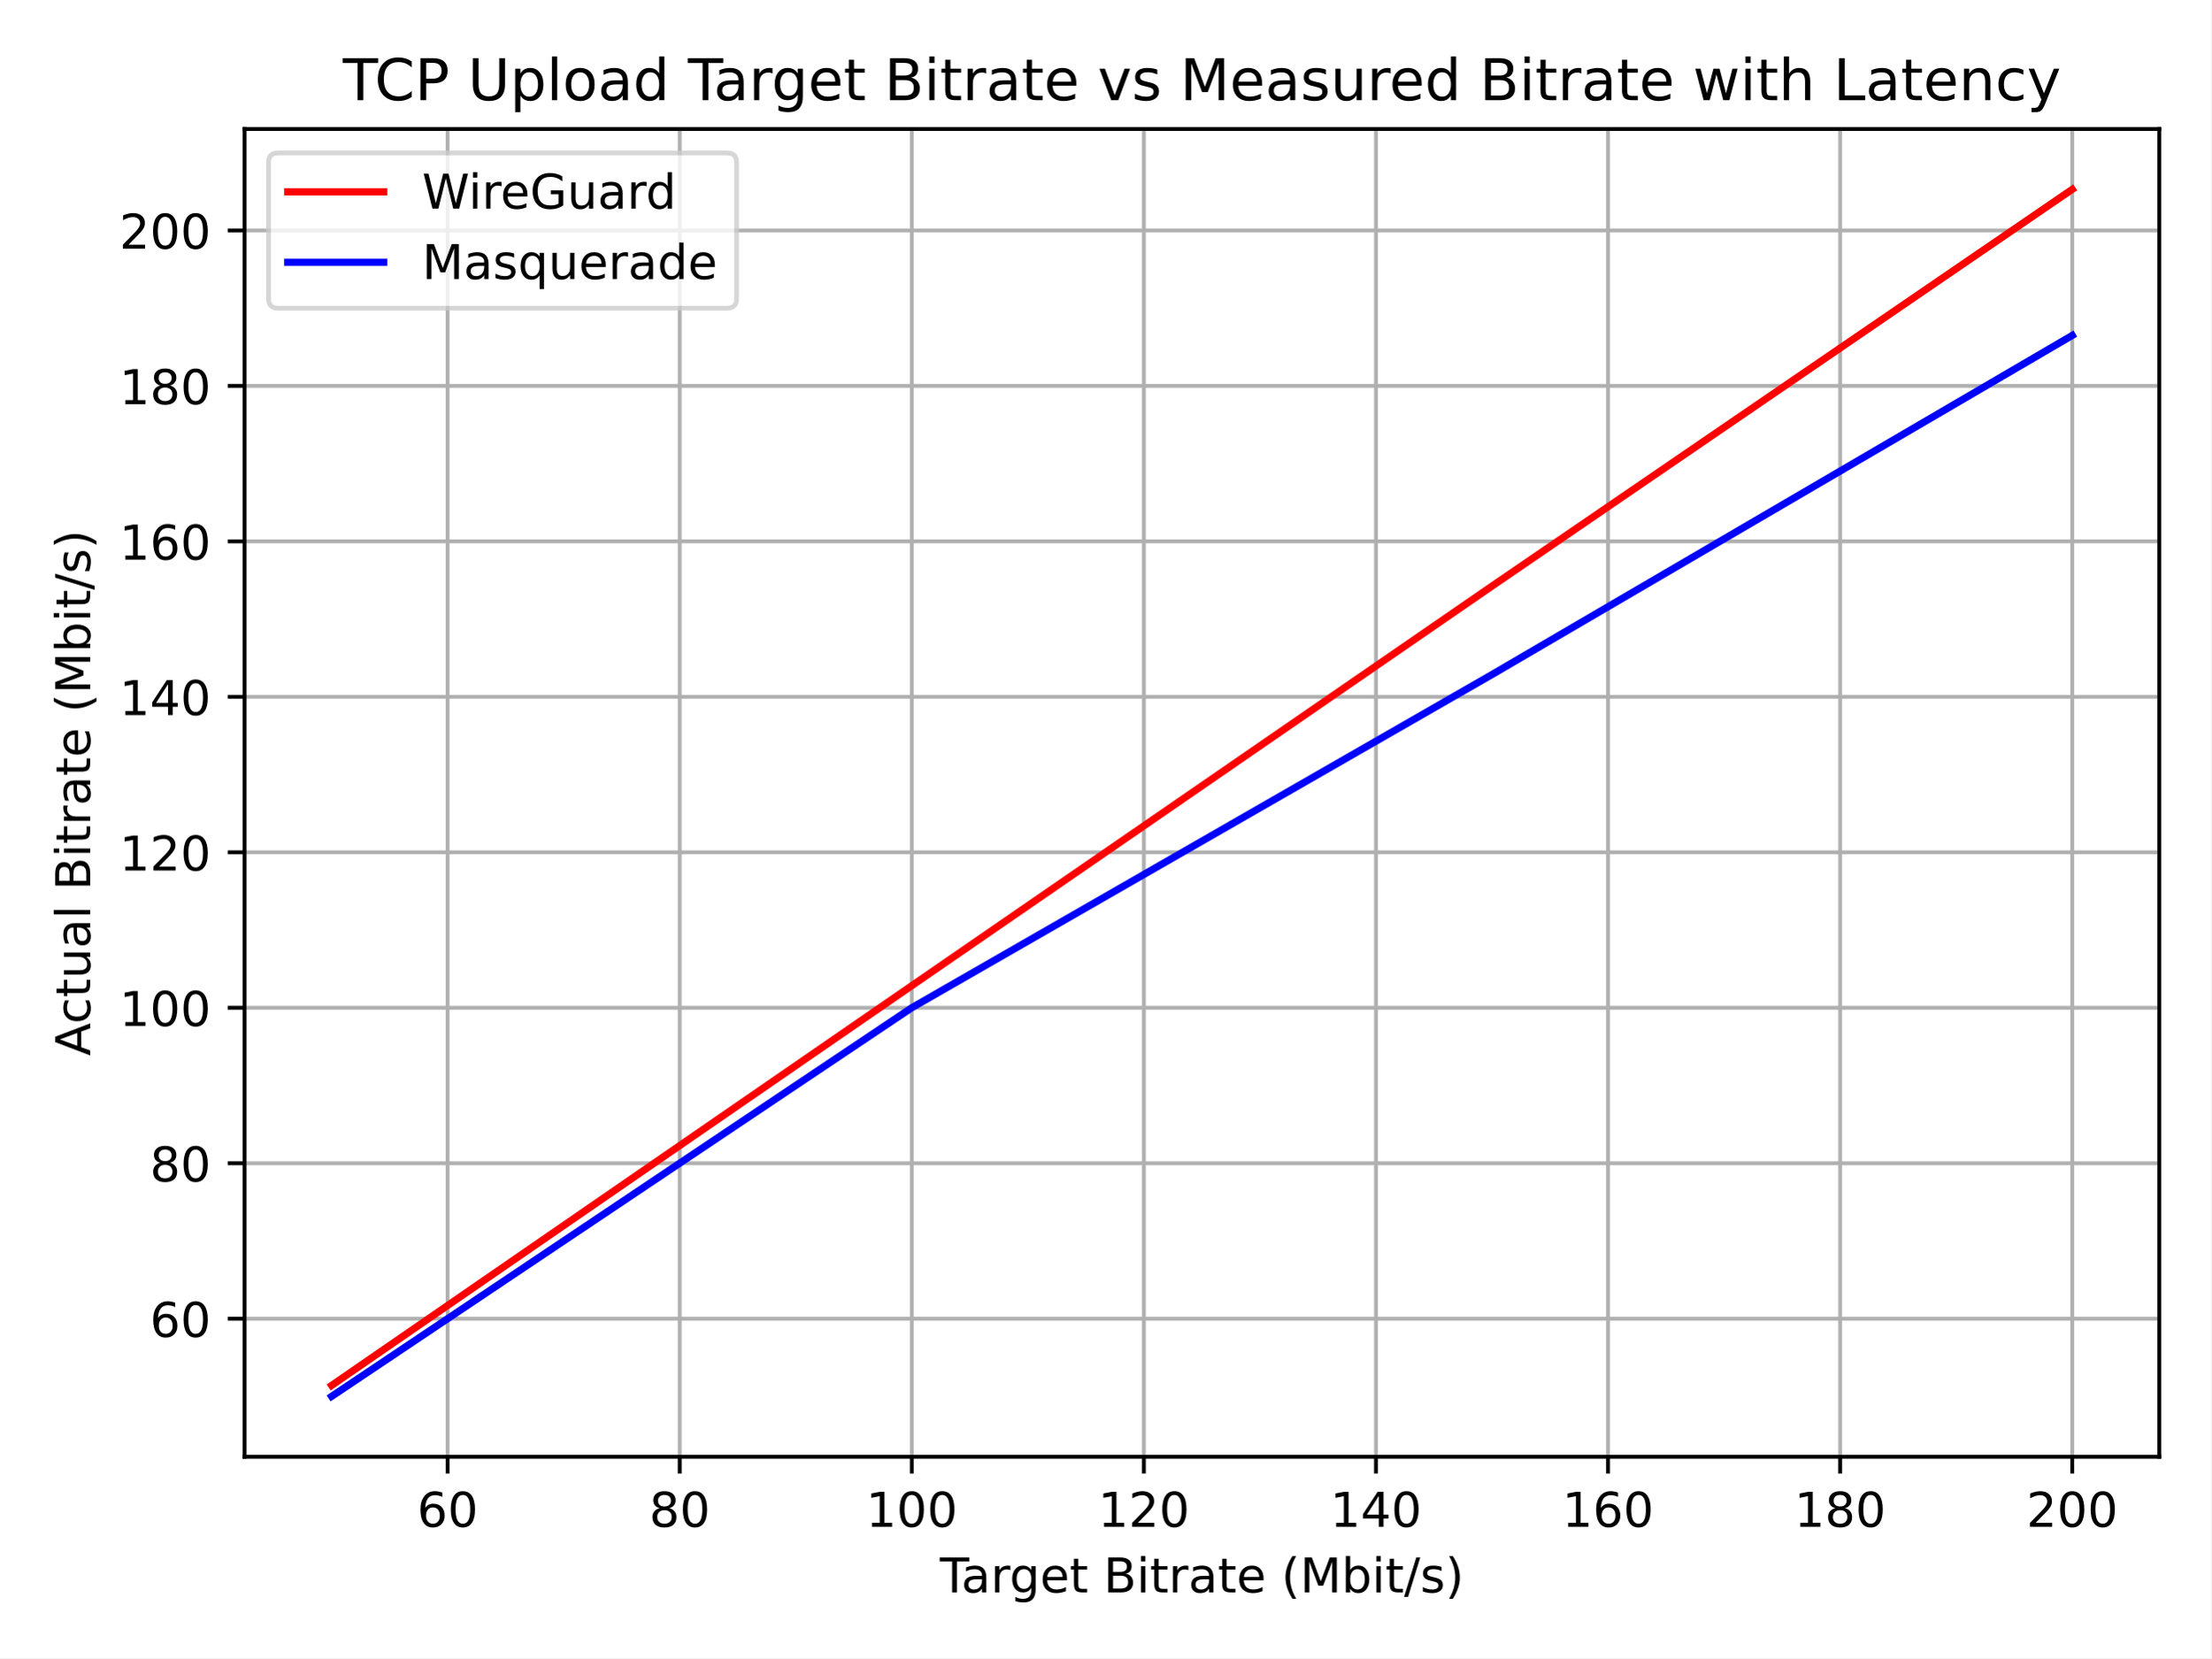
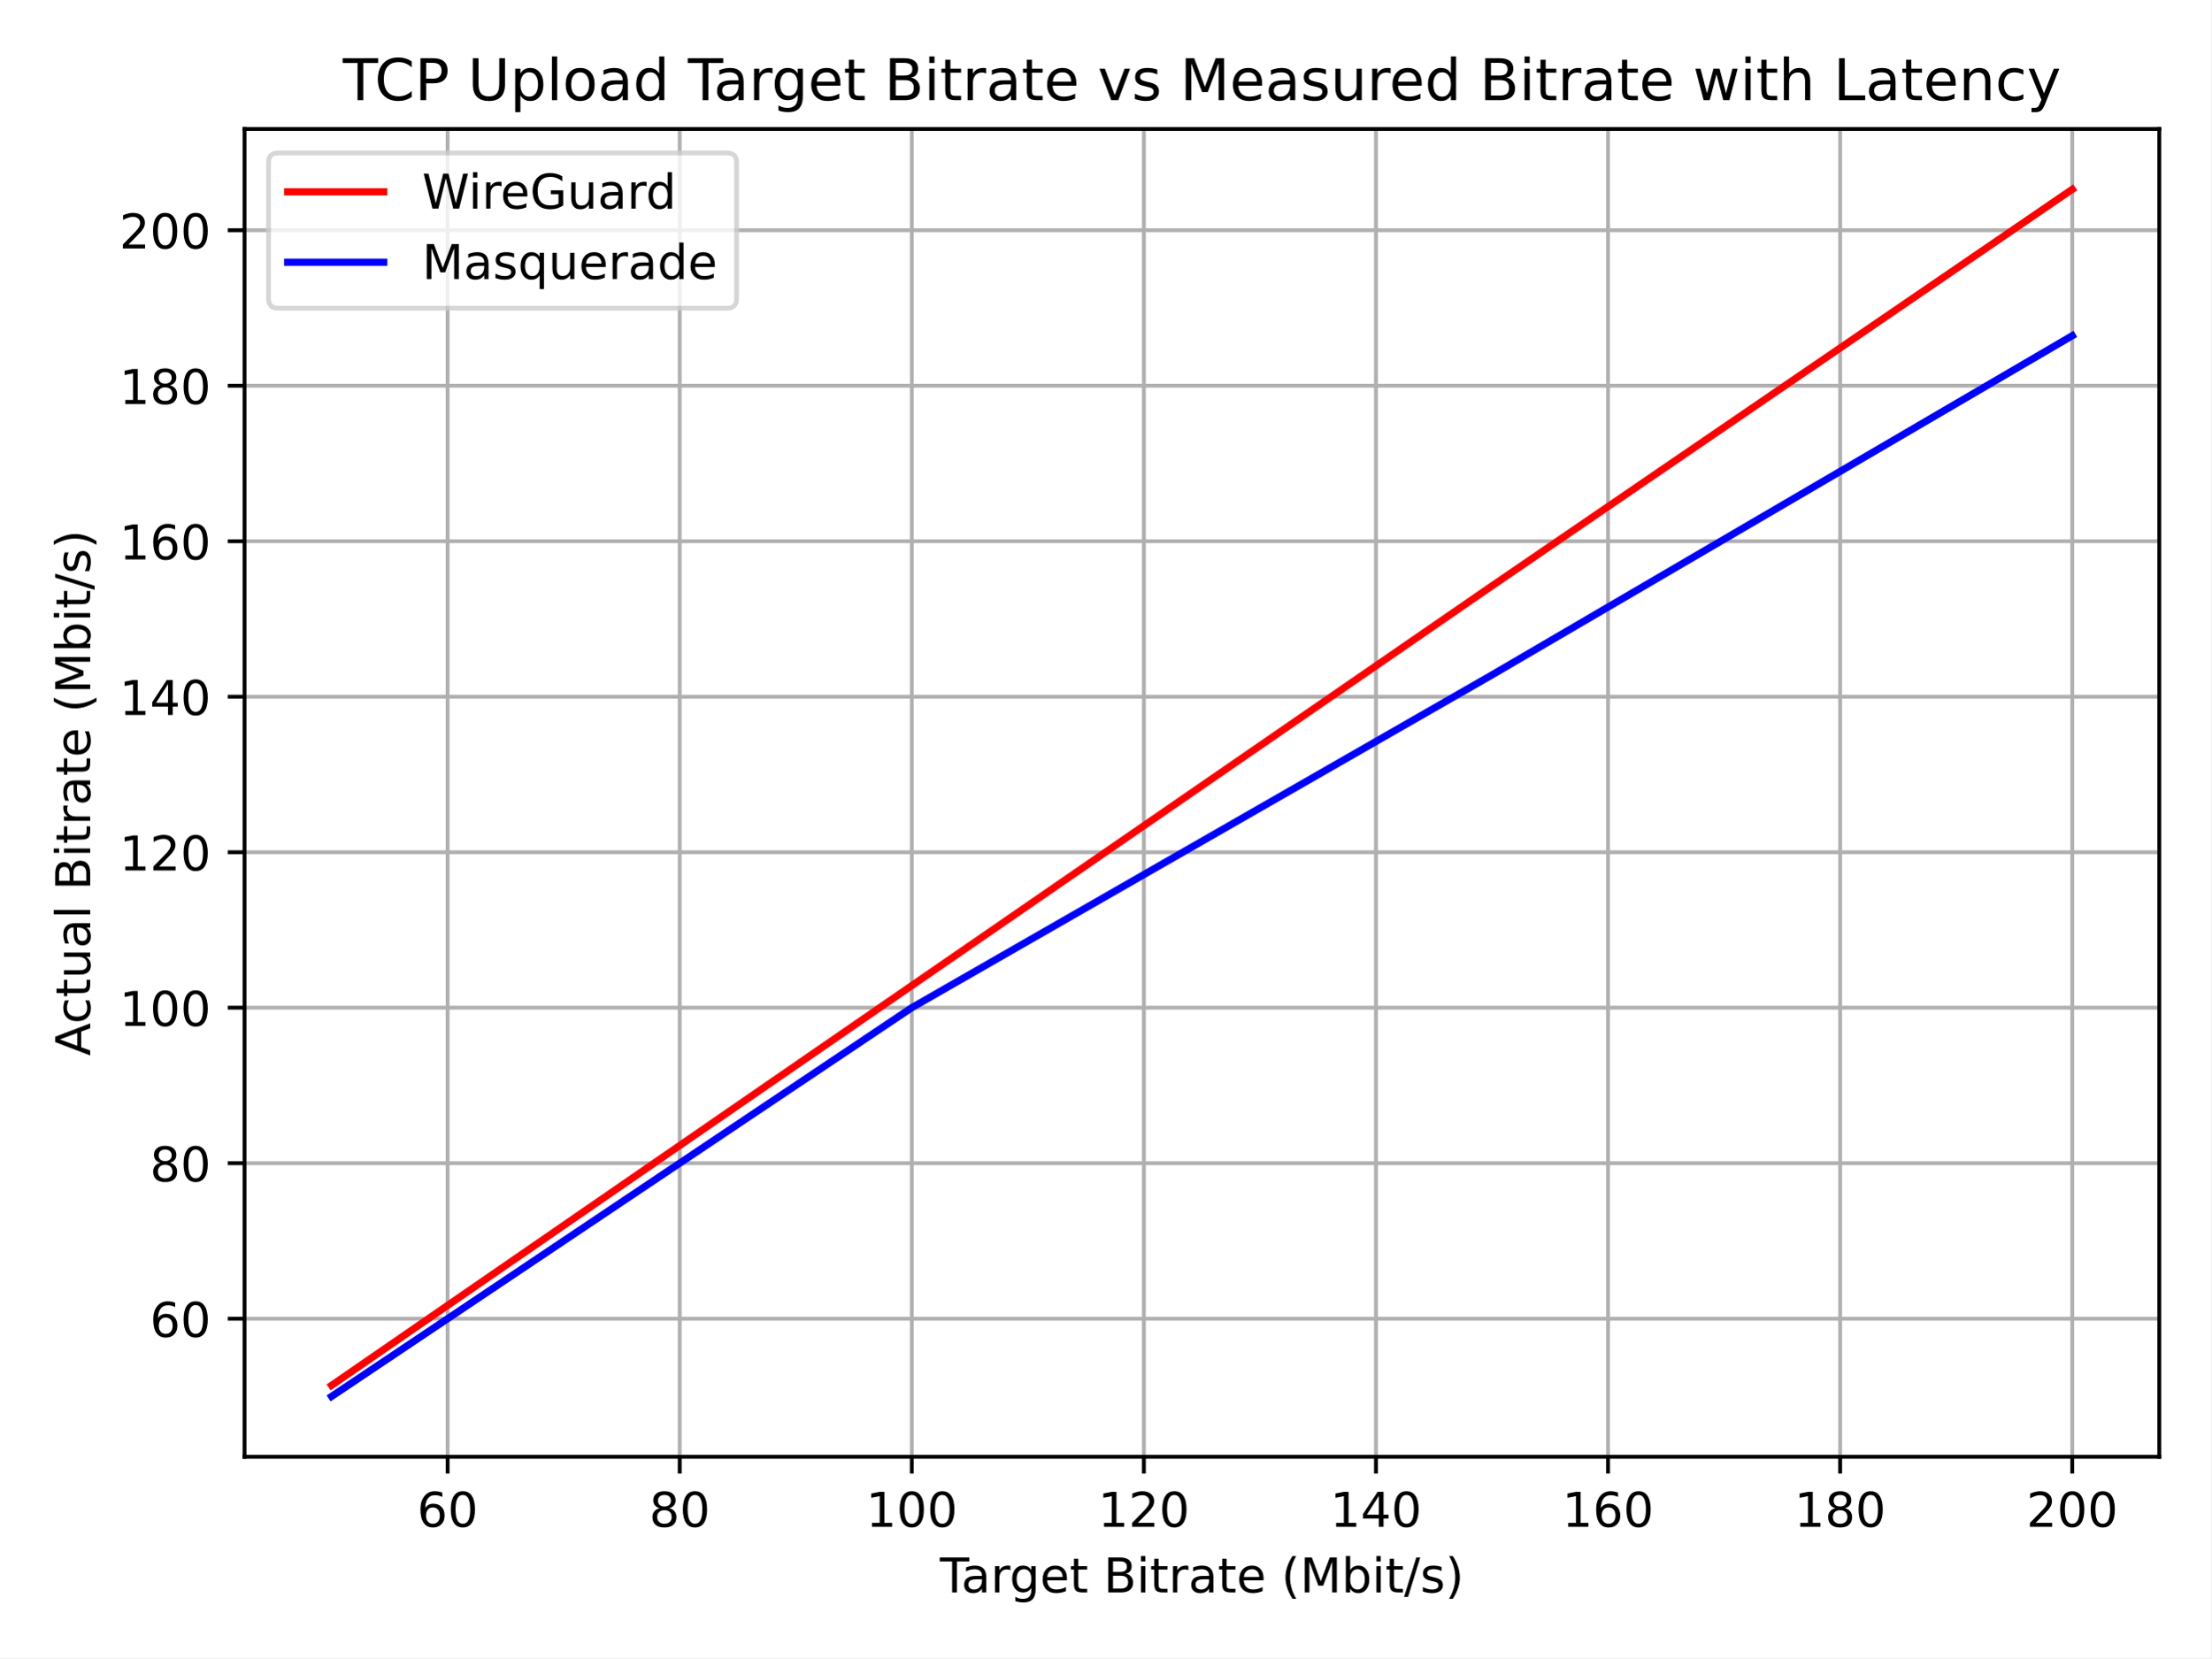
<svg xmlns="http://www.w3.org/2000/svg" xmlns:xlink="http://www.w3.org/1999/xlink" width="460.8pt" height="345.6pt" viewBox="0 0 460.8 345.6" version="1.1">
  <defs>
    <style type="text/css">*{stroke-linejoin: round; stroke-linecap: butt}</style>
  </defs>
  <g id="figure_1">
    <g id="patch_1">
      <path d="M 0 345.6  L 460.8 345.6  L 460.8 0  L 0 0  z " style="fill: #ffffff" />
    </g>
    <g id="axes_1">
      <g id="patch_2">
        <path d="M 50.96 303.64  L 450 303.64  L 450 26.88  L 50.96 26.88  z " style="fill: #ffffff" />
      </g>
      <g id="matplotlib.axis_1">
        <g id="xtick_1">
          <g id="line2d_1">
-             <path d="M 93.282 303.64  L 93.282 26.88  " clip-path="url(#p5c651bfc8c)" style="fill: none; stroke: #b0b0b0; stroke-width: 0.8; stroke-linecap: square" />
+             <path d="M 93.282 303.64  L 93.282 26.88  " clip-path="url(#p65a6a3388d)" style="fill: none; stroke: #b0b0b0; stroke-width: 0.8; stroke-linecap: square" />
          </g>
          <g id="line2d_2">
            <defs>
-               <path id="m4505c777c4" d="M 0 0  L 0 3.5  " style="stroke: #000000; stroke-width: 0.8" />
+               <path id="mf0304c185e" d="M 0 0  L 0 3.5  " style="stroke: #000000; stroke-width: 0.8" />
            </defs>
            <g>
-               <use xlink:href="#m4505c777c4" x="93.282" y="303.64" style="stroke: #000000; stroke-width: 0.8" />
+               <use xlink:href="#mf0304c185e" x="93.282" y="303.64" style="stroke: #000000; stroke-width: 0.8" />
            </g>
          </g>
          <g id="text_1">
            <g transform="translate(86.91992 318.2384) scale(0.1 -0.1)">
              <defs>
                <path id="DejaVuSans-36" d="M 2113 2584  Q 1688 2584 1439 2293  Q 1191 2003 1191 1497  Q 1191 994 1439 701  Q 1688 409 2113 409  Q 2538 409 2786 701  Q 3034 994 3034 1497  Q 3034 2003 2786 2293  Q 2538 2584 2113 2584  z M 3366 4563  L 3366 3988  Q 3128 4100 2886 4159  Q 2644 4219 2406 4219  Q 1781 4219 1451 3797  Q 1122 3375 1075 2522  Q 1259 2794 1537 2939  Q 1816 3084 2150 3084  Q 2853 3084 3261 2657  Q 3669 2231 3669 1497  Q 3669 778 3244 343  Q 2819 -91 2113 -91  Q 1303 -91 875 529  Q 447 1150 447 2328  Q 447 3434 972 4092  Q 1497 4750 2381 4750  Q 2619 4750 2861 4703  Q 3103 4656 3366 4563  z " transform="scale(0.015625)" />
                <path id="DejaVuSans-30" d="M 2034 4250  Q 1547 4250 1301 3770  Q 1056 3291 1056 2328  Q 1056 1369 1301 889  Q 1547 409 2034 409  Q 2525 409 2770 889  Q 3016 1369 3016 2328  Q 3016 3291 2770 3770  Q 2525 4250 2034 4250  z M 2034 4750  Q 2819 4750 3233 4129  Q 3647 3509 3647 2328  Q 3647 1150 3233 529  Q 2819 -91 2034 -91  Q 1250 -91 836 529  Q 422 1150 422 2328  Q 422 3509 836 4129  Q 1250 4750 2034 4750  z " transform="scale(0.015625)" />
              </defs>
              <use xlink:href="#DejaVuSans-36" />
              <use xlink:href="#DejaVuSans-30" x="63.623" />
            </g>
          </g>
        </g>
        <g id="xtick_2">
          <g id="line2d_3">
-             <path d="M 141.651 303.64  L 141.651 26.88  " clip-path="url(#p5c651bfc8c)" style="fill: none; stroke: #b0b0b0; stroke-width: 0.8; stroke-linecap: square" />
+             <path d="M 141.651 303.64  L 141.651 26.88  " clip-path="url(#p65a6a3388d)" style="fill: none; stroke: #b0b0b0; stroke-width: 0.8; stroke-linecap: square" />
          </g>
          <g id="line2d_4">
            <g>
-               <use xlink:href="#m4505c777c4" x="141.651" y="303.64" style="stroke: #000000; stroke-width: 0.8" />
+               <use xlink:href="#mf0304c185e" x="141.651" y="303.64" style="stroke: #000000; stroke-width: 0.8" />
            </g>
          </g>
          <g id="text_2">
            <g transform="translate(135.2884 318.2384) scale(0.1 -0.1)">
              <defs>
                <path id="DejaVuSans-38" d="M 2034 2216  Q 1584 2216 1326 1975  Q 1069 1734 1069 1313  Q 1069 891 1326 650  Q 1584 409 2034 409  Q 2484 409 2743 651  Q 3003 894 3003 1313  Q 3003 1734 2745 1975  Q 2488 2216 2034 2216  z M 1403 2484  Q 997 2584 770 2862  Q 544 3141 544 3541  Q 544 4100 942 4425  Q 1341 4750 2034 4750  Q 2731 4750 3128 4425  Q 3525 4100 3525 3541  Q 3525 3141 3298 2862  Q 3072 2584 2669 2484  Q 3125 2378 3379 2068  Q 3634 1759 3634 1313  Q 3634 634 3220 271  Q 2806 -91 2034 -91  Q 1263 -91 848 271  Q 434 634 434 1313  Q 434 1759 690 2068  Q 947 2378 1403 2484  z M 1172 3481  Q 1172 3119 1398 2916  Q 1625 2713 2034 2713  Q 2441 2713 2670 2916  Q 2900 3119 2900 3481  Q 2900 3844 2670 4047  Q 2441 4250 2034 4250  Q 1625 4250 1398 4047  Q 1172 3844 1172 3481  z " transform="scale(0.015625)" />
              </defs>
              <use xlink:href="#DejaVuSans-38" />
              <use xlink:href="#DejaVuSans-30" x="63.623" />
            </g>
          </g>
        </g>
        <g id="xtick_3">
          <g id="line2d_5">
-             <path d="M 190.019 303.64  L 190.019 26.88  " clip-path="url(#p5c651bfc8c)" style="fill: none; stroke: #b0b0b0; stroke-width: 0.8; stroke-linecap: square" />
+             <path d="M 190.019 303.64  L 190.019 26.88  " clip-path="url(#p65a6a3388d)" style="fill: none; stroke: #b0b0b0; stroke-width: 0.8; stroke-linecap: square" />
          </g>
          <g id="line2d_6">
            <g>
-               <use xlink:href="#m4505c777c4" x="190.019" y="303.64" style="stroke: #000000; stroke-width: 0.8" />
+               <use xlink:href="#mf0304c185e" x="190.019" y="303.64" style="stroke: #000000; stroke-width: 0.8" />
            </g>
          </g>
          <g id="text_3">
            <g transform="translate(180.4756 318.2384) scale(0.1 -0.1)">
              <defs>
                <path id="DejaVuSans-31" d="M 794 531  L 1825 531  L 1825 4091  L 703 3866  L 703 4441  L 1819 4666  L 2450 4666  L 2450 531  L 3481 531  L 3481 0  L 794 0  L 794 531  z " transform="scale(0.015625)" />
              </defs>
              <use xlink:href="#DejaVuSans-31" />
              <use xlink:href="#DejaVuSans-30" x="63.623" />
              <use xlink:href="#DejaVuSans-30" x="127.246" />
            </g>
          </g>
        </g>
        <g id="xtick_4">
          <g id="line2d_7">
-             <path d="M 238.388 303.64  L 238.388 26.88  " clip-path="url(#p5c651bfc8c)" style="fill: none; stroke: #b0b0b0; stroke-width: 0.8; stroke-linecap: square" />
+             <path d="M 238.388 303.64  L 238.388 26.88  " clip-path="url(#p65a6a3388d)" style="fill: none; stroke: #b0b0b0; stroke-width: 0.8; stroke-linecap: square" />
          </g>
          <g id="line2d_8">
            <g>
-               <use xlink:href="#m4505c777c4" x="238.388" y="303.64" style="stroke: #000000; stroke-width: 0.8" />
+               <use xlink:href="#mf0304c185e" x="238.388" y="303.64" style="stroke: #000000; stroke-width: 0.8" />
            </g>
          </g>
          <g id="text_4">
            <g transform="translate(228.8441 318.2384) scale(0.1 -0.1)">
              <defs>
                <path id="DejaVuSans-32" d="M 1228 531  L 3431 531  L 3431 0  L 469 0  L 469 531  Q 828 903 1448 1529  Q 2069 2156 2228 2338  Q 2531 2678 2651 2914  Q 2772 3150 2772 3378  Q 2772 3750 2511 3984  Q 2250 4219 1831 4219  Q 1534 4219 1204 4116  Q 875 4013 500 3803  L 500 4441  Q 881 4594 1212 4672  Q 1544 4750 1819 4750  Q 2544 4750 2975 4387  Q 3406 4025 3406 3419  Q 3406 3131 3298 2873  Q 3191 2616 2906 2266  Q 2828 2175 2409 1742  Q 1991 1309 1228 531  z " transform="scale(0.015625)" />
              </defs>
              <use xlink:href="#DejaVuSans-31" />
              <use xlink:href="#DejaVuSans-32" x="63.623" />
              <use xlink:href="#DejaVuSans-30" x="127.246" />
            </g>
          </g>
        </g>
        <g id="xtick_5">
          <g id="line2d_9">
-             <path d="M 286.756 303.64  L 286.756 26.88  " clip-path="url(#p5c651bfc8c)" style="fill: none; stroke: #b0b0b0; stroke-width: 0.8; stroke-linecap: square" />
+             <path d="M 286.756 303.64  L 286.756 26.88  " clip-path="url(#p65a6a3388d)" style="fill: none; stroke: #b0b0b0; stroke-width: 0.8; stroke-linecap: square" />
          </g>
          <g id="line2d_10">
            <g>
-               <use xlink:href="#m4505c777c4" x="286.756" y="303.64" style="stroke: #000000; stroke-width: 0.8" />
+               <use xlink:href="#mf0304c185e" x="286.756" y="303.64" style="stroke: #000000; stroke-width: 0.8" />
            </g>
          </g>
          <g id="text_5">
            <g transform="translate(277.2126 318.2384) scale(0.1 -0.1)">
              <defs>
                <path id="DejaVuSans-34" d="M 2419 4116  L 825 1625  L 2419 1625  L 2419 4116  z M 2253 4666  L 3047 4666  L 3047 1625  L 3713 1625  L 3713 1100  L 3047 1100  L 3047 0  L 2419 0  L 2419 1100  L 313 1100  L 313 1709  L 2253 4666  z " transform="scale(0.015625)" />
              </defs>
              <use xlink:href="#DejaVuSans-31" />
              <use xlink:href="#DejaVuSans-34" x="63.623" />
              <use xlink:href="#DejaVuSans-30" x="127.246" />
            </g>
          </g>
        </g>
        <g id="xtick_6">
          <g id="line2d_11">
-             <path d="M 335.125 303.64  L 335.125 26.88  " clip-path="url(#p5c651bfc8c)" style="fill: none; stroke: #b0b0b0; stroke-width: 0.8; stroke-linecap: square" />
+             <path d="M 335.125 303.64  L 335.125 26.88  " clip-path="url(#p65a6a3388d)" style="fill: none; stroke: #b0b0b0; stroke-width: 0.8; stroke-linecap: square" />
          </g>
          <g id="line2d_12">
            <g>
-               <use xlink:href="#m4505c777c4" x="335.125" y="303.64" style="stroke: #000000; stroke-width: 0.8" />
+               <use xlink:href="#mf0304c185e" x="335.125" y="303.64" style="stroke: #000000; stroke-width: 0.8" />
            </g>
          </g>
          <g id="text_6">
            <g transform="translate(325.5811 318.2384) scale(0.1 -0.1)">
              <use xlink:href="#DejaVuSans-31" />
              <use xlink:href="#DejaVuSans-36" x="63.623" />
              <use xlink:href="#DejaVuSans-30" x="127.246" />
            </g>
          </g>
        </g>
        <g id="xtick_7">
          <g id="line2d_13">
-             <path d="M 383.493 303.64  L 383.493 26.88  " clip-path="url(#p5c651bfc8c)" style="fill: none; stroke: #b0b0b0; stroke-width: 0.8; stroke-linecap: square" />
+             <path d="M 383.493 303.64  L 383.493 26.88  " clip-path="url(#p65a6a3388d)" style="fill: none; stroke: #b0b0b0; stroke-width: 0.8; stroke-linecap: square" />
          </g>
          <g id="line2d_14">
            <g>
-               <use xlink:href="#m4505c777c4" x="383.493" y="303.64" style="stroke: #000000; stroke-width: 0.8" />
+               <use xlink:href="#mf0304c185e" x="383.493" y="303.64" style="stroke: #000000; stroke-width: 0.8" />
            </g>
          </g>
          <g id="text_7">
            <g transform="translate(373.9496 318.2384) scale(0.1 -0.1)">
              <use xlink:href="#DejaVuSans-31" />
              <use xlink:href="#DejaVuSans-38" x="63.623" />
              <use xlink:href="#DejaVuSans-30" x="127.246" />
            </g>
          </g>
        </g>
        <g id="xtick_8">
          <g id="line2d_15">
-             <path d="M 431.862 303.64  L 431.862 26.88  " clip-path="url(#p5c651bfc8c)" style="fill: none; stroke: #b0b0b0; stroke-width: 0.8; stroke-linecap: square" />
+             <path d="M 431.862 303.64  L 431.862 26.88  " clip-path="url(#p65a6a3388d)" style="fill: none; stroke: #b0b0b0; stroke-width: 0.8; stroke-linecap: square" />
          </g>
          <g id="line2d_16">
            <g>
-               <use xlink:href="#m4505c777c4" x="431.862" y="303.64" style="stroke: #000000; stroke-width: 0.8" />
+               <use xlink:href="#mf0304c185e" x="431.862" y="303.64" style="stroke: #000000; stroke-width: 0.8" />
            </g>
          </g>
          <g id="text_8">
            <g transform="translate(422.3181 318.2384) scale(0.1 -0.1)">
              <use xlink:href="#DejaVuSans-32" />
              <use xlink:href="#DejaVuSans-30" x="63.623" />
              <use xlink:href="#DejaVuSans-30" x="127.246" />
            </g>
          </g>
        </g>
        <g id="text_9">
          <g transform="translate(195.8659 331.9166) scale(0.1 -0.1)">
            <defs>
              <path id="DejaVuSans-54" d="M -19 4666  L 3928 4666  L 3928 4134  L 2272 4134  L 2272 0  L 1638 0  L 1638 4134  L -19 4134  L -19 4666  z " transform="scale(0.015625)" />
              <path id="DejaVuSans-61" d="M 2194 1759  Q 1497 1759 1228 1600  Q 959 1441 959 1056  Q 959 750 1161 570  Q 1363 391 1709 391  Q 2188 391 2477 730  Q 2766 1069 2766 1631  L 2766 1759  L 2194 1759  z M 3341 1997  L 3341 0  L 2766 0  L 2766 531  Q 2569 213 2275 61  Q 1981 -91 1556 -91  Q 1019 -91 701 211  Q 384 513 384 1019  Q 384 1609 779 1909  Q 1175 2209 1959 2209  L 2766 2209  L 2766 2266  Q 2766 2663 2505 2880  Q 2244 3097 1772 3097  Q 1472 3097 1187 3025  Q 903 2953 641 2809  L 641 3341  Q 956 3463 1253 3523  Q 1550 3584 1831 3584  Q 2591 3584 2966 3190  Q 3341 2797 3341 1997  z " transform="scale(0.015625)" />
              <path id="DejaVuSans-72" d="M 2631 2963  Q 2534 3019 2420 3045  Q 2306 3072 2169 3072  Q 1681 3072 1420 2755  Q 1159 2438 1159 1844  L 1159 0  L 581 0  L 581 3500  L 1159 3500  L 1159 2956  Q 1341 3275 1631 3429  Q 1922 3584 2338 3584  Q 2397 3584 2469 3576  Q 2541 3569 2628 3553  L 2631 2963  z " transform="scale(0.015625)" />
              <path id="DejaVuSans-67" d="M 2906 1791  Q 2906 2416 2648 2759  Q 2391 3103 1925 3103  Q 1463 3103 1205 2759  Q 947 2416 947 1791  Q 947 1169 1205 825  Q 1463 481 1925 481  Q 2391 481 2648 825  Q 2906 1169 2906 1791  z M 3481 434  Q 3481 -459 3084 -895  Q 2688 -1331 1869 -1331  Q 1566 -1331 1297 -1286  Q 1028 -1241 775 -1147  L 775 -588  Q 1028 -725 1275 -790  Q 1522 -856 1778 -856  Q 2344 -856 2625 -561  Q 2906 -266 2906 331  L 2906 616  Q 2728 306 2450 153  Q 2172 0 1784 0  Q 1141 0 747 490  Q 353 981 353 1791  Q 353 2603 747 3093  Q 1141 3584 1784 3584  Q 2172 3584 2450 3431  Q 2728 3278 2906 2969  L 2906 3500  L 3481 3500  L 3481 434  z " transform="scale(0.015625)" />
              <path id="DejaVuSans-65" d="M 3597 1894  L 3597 1613  L 953 1613  Q 991 1019 1311 708  Q 1631 397 2203 397  Q 2534 397 2845 478  Q 3156 559 3463 722  L 3463 178  Q 3153 47 2828 -22  Q 2503 -91 2169 -91  Q 1331 -91 842 396  Q 353 884 353 1716  Q 353 2575 817 3079  Q 1281 3584 2069 3584  Q 2775 3584 3186 3129  Q 3597 2675 3597 1894  z M 3022 2063  Q 3016 2534 2758 2815  Q 2500 3097 2075 3097  Q 1594 3097 1305 2825  Q 1016 2553 972 2059  L 3022 2063  z " transform="scale(0.015625)" />
              <path id="DejaVuSans-74" d="M 1172 4494  L 1172 3500  L 2356 3500  L 2356 3053  L 1172 3053  L 1172 1153  Q 1172 725 1289 603  Q 1406 481 1766 481  L 2356 481  L 2356 0  L 1766 0  Q 1100 0 847 248  Q 594 497 594 1153  L 594 3053  L 172 3053  L 172 3500  L 594 3500  L 594 4494  L 1172 4494  z " transform="scale(0.015625)" />
              <path id="DejaVuSans-20" transform="scale(0.015625)" />
              <path id="DejaVuSans-42" d="M 1259 2228  L 1259 519  L 2272 519  Q 2781 519 3026 730  Q 3272 941 3272 1375  Q 3272 1813 3026 2020  Q 2781 2228 2272 2228  L 1259 2228  z M 1259 4147  L 1259 2741  L 2194 2741  Q 2656 2741 2882 2914  Q 3109 3088 3109 3444  Q 3109 3797 2882 3972  Q 2656 4147 2194 4147  L 1259 4147  z M 628 4666  L 2241 4666  Q 2963 4666 3353 4366  Q 3744 4066 3744 3513  Q 3744 3084 3544 2831  Q 3344 2578 2956 2516  Q 3422 2416 3680 2098  Q 3938 1781 3938 1306  Q 3938 681 3513 340  Q 3088 0 2303 0  L 628 0  L 628 4666  z " transform="scale(0.015625)" />
              <path id="DejaVuSans-69" d="M 603 3500  L 1178 3500  L 1178 0  L 603 0  L 603 3500  z M 603 4863  L 1178 4863  L 1178 4134  L 603 4134  L 603 4863  z " transform="scale(0.015625)" />
              <path id="DejaVuSans-28" d="M 1984 4856  Q 1566 4138 1362 3434  Q 1159 2731 1159 2009  Q 1159 1288 1364 580  Q 1569 -128 1984 -844  L 1484 -844  Q 1016 -109 783 600  Q 550 1309 550 2009  Q 550 2706 781 3412  Q 1013 4119 1484 4856  L 1984 4856  z " transform="scale(0.015625)" />
              <path id="DejaVuSans-4d" d="M 628 4666  L 1569 4666  L 2759 1491  L 3956 4666  L 4897 4666  L 4897 0  L 4281 0  L 4281 4097  L 3078 897  L 2444 897  L 1241 4097  L 1241 0  L 628 0  L 628 4666  z " transform="scale(0.015625)" />
              <path id="DejaVuSans-62" d="M 3116 1747  Q 3116 2381 2855 2742  Q 2594 3103 2138 3103  Q 1681 3103 1420 2742  Q 1159 2381 1159 1747  Q 1159 1113 1420 752  Q 1681 391 2138 391  Q 2594 391 2855 752  Q 3116 1113 3116 1747  z M 1159 2969  Q 1341 3281 1617 3432  Q 1894 3584 2278 3584  Q 2916 3584 3314 3078  Q 3713 2572 3713 1747  Q 3713 922 3314 415  Q 2916 -91 2278 -91  Q 1894 -91 1617 61  Q 1341 213 1159 525  L 1159 0  L 581 0  L 581 4863  L 1159 4863  L 1159 2969  z " transform="scale(0.015625)" />
              <path id="DejaVuSans-2f" d="M 1625 4666  L 2156 4666  L 531 -594  L 0 -594  L 1625 4666  z " transform="scale(0.015625)" />
              <path id="DejaVuSans-73" d="M 2834 3397  L 2834 2853  Q 2591 2978 2328 3040  Q 2066 3103 1784 3103  Q 1356 3103 1142 2972  Q 928 2841 928 2578  Q 928 2378 1081 2264  Q 1234 2150 1697 2047  L 1894 2003  Q 2506 1872 2764 1633  Q 3022 1394 3022 966  Q 3022 478 2636 193  Q 2250 -91 1575 -91  Q 1294 -91 989 -36  Q 684 19 347 128  L 347 722  Q 666 556 975 473  Q 1284 391 1588 391  Q 1994 391 2212 530  Q 2431 669 2431 922  Q 2431 1156 2273 1281  Q 2116 1406 1581 1522  L 1381 1569  Q 847 1681 609 1914  Q 372 2147 372 2553  Q 372 3047 722 3315  Q 1072 3584 1716 3584  Q 2034 3584 2315 3537  Q 2597 3491 2834 3397  z " transform="scale(0.015625)" />
              <path id="DejaVuSans-29" d="M 513 4856  L 1013 4856  Q 1481 4119 1714 3412  Q 1947 2706 1947 2009  Q 1947 1309 1714 600  Q 1481 -109 1013 -844  L 513 -844  Q 928 -128 1133 580  Q 1338 1288 1338 2009  Q 1338 2731 1133 3434  Q 928 4138 513 4856  z " transform="scale(0.015625)" />
            </defs>
            <use xlink:href="#DejaVuSans-54" />
            <use xlink:href="#DejaVuSans-61" x="44.584" />
            <use xlink:href="#DejaVuSans-72" x="105.863" />
            <use xlink:href="#DejaVuSans-67" x="145.227" />
            <use xlink:href="#DejaVuSans-65" x="208.703" />
            <use xlink:href="#DejaVuSans-74" x="270.227" />
            <use xlink:href="#DejaVuSans-20" x="309.436" />
            <use xlink:href="#DejaVuSans-42" x="341.223" />
            <use xlink:href="#DejaVuSans-69" x="409.826" />
            <use xlink:href="#DejaVuSans-74" x="437.609" />
            <use xlink:href="#DejaVuSans-72" x="476.818" />
            <use xlink:href="#DejaVuSans-61" x="517.932" />
            <use xlink:href="#DejaVuSans-74" x="579.211" />
            <use xlink:href="#DejaVuSans-65" x="618.42" />
            <use xlink:href="#DejaVuSans-20" x="679.943" />
            <use xlink:href="#DejaVuSans-28" x="711.73" />
            <use xlink:href="#DejaVuSans-4d" x="750.744" />
            <use xlink:href="#DejaVuSans-62" x="837.023" />
            <use xlink:href="#DejaVuSans-69" x="900.5" />
            <use xlink:href="#DejaVuSans-74" x="928.283" />
            <use xlink:href="#DejaVuSans-2f" x="967.492" />
            <use xlink:href="#DejaVuSans-73" x="1001.184" />
            <use xlink:href="#DejaVuSans-29" x="1053.283" />
          </g>
        </g>
      </g>
      <g id="matplotlib.axis_2">
        <g id="ytick_1">
          <g id="line2d_17">
-             <path d="M 50.96 274.861  L 450 274.861  " clip-path="url(#p5c651bfc8c)" style="fill: none; stroke: #b0b0b0; stroke-width: 0.8; stroke-linecap: square" />
+             <path d="M 50.96 274.859  L 450 274.859  " clip-path="url(#p65a6a3388d)" style="fill: none; stroke: #b0b0b0; stroke-width: 0.8; stroke-linecap: square" />
          </g>
          <g id="line2d_18">
            <defs>
-               <path id="m86f10163c8" d="M 0 0  L -3.5 0  " style="stroke: #000000; stroke-width: 0.8" />
+               <path id="m165c2e0608" d="M 0 0  L -3.5 0  " style="stroke: #000000; stroke-width: 0.8" />
            </defs>
            <g>
-               <use xlink:href="#m86f10163c8" x="50.96" y="274.861" style="stroke: #000000; stroke-width: 0.8" />
+               <use xlink:href="#m165c2e0608" x="50.96" y="274.859" style="stroke: #000000; stroke-width: 0.8" />
            </g>
          </g>
          <g id="text_10">
-             <g transform="translate(31.235 278.66) scale(0.1 -0.1)">
+             <g transform="translate(31.235 278.658) scale(0.1 -0.1)">
              <use xlink:href="#DejaVuSans-36" />
              <use xlink:href="#DejaVuSans-30" x="63.623" />
            </g>
          </g>
        </g>
        <g id="ytick_2">
          <g id="line2d_19">
-             <path d="M 50.96 242.456  L 450 242.456  " clip-path="url(#p5c651bfc8c)" style="fill: none; stroke: #b0b0b0; stroke-width: 0.8; stroke-linecap: square" />
+             <path d="M 50.96 242.448  L 450 242.448  " clip-path="url(#p65a6a3388d)" style="fill: none; stroke: #b0b0b0; stroke-width: 0.8; stroke-linecap: square" />
          </g>
          <g id="line2d_20">
            <g>
-               <use xlink:href="#m86f10163c8" x="50.96" y="242.456" style="stroke: #000000; stroke-width: 0.8" />
+               <use xlink:href="#m165c2e0608" x="50.96" y="242.448" style="stroke: #000000; stroke-width: 0.8" />
            </g>
          </g>
          <g id="text_11">
-             <g transform="translate(31.235 246.255) scale(0.1 -0.1)">
+             <g transform="translate(31.235 246.2475) scale(0.1 -0.1)">
              <use xlink:href="#DejaVuSans-38" />
              <use xlink:href="#DejaVuSans-30" x="63.623" />
            </g>
          </g>
        </g>
        <g id="ytick_3">
          <g id="line2d_21">
-             <path d="M 50.96 210.051  L 450 210.051  " clip-path="url(#p5c651bfc8c)" style="fill: none; stroke: #b0b0b0; stroke-width: 0.8; stroke-linecap: square" />
+             <path d="M 50.96 210.038  L 450 210.038  " clip-path="url(#p65a6a3388d)" style="fill: none; stroke: #b0b0b0; stroke-width: 0.8; stroke-linecap: square" />
          </g>
          <g id="line2d_22">
            <g>
-               <use xlink:href="#m86f10163c8" x="50.96" y="210.051" style="stroke: #000000; stroke-width: 0.8" />
+               <use xlink:href="#m165c2e0608" x="50.96" y="210.038" style="stroke: #000000; stroke-width: 0.8" />
            </g>
          </g>
          <g id="text_12">
-             <g transform="translate(24.8725 213.85) scale(0.1 -0.1)">
+             <g transform="translate(24.8725 213.837) scale(0.1 -0.1)">
              <use xlink:href="#DejaVuSans-31" />
              <use xlink:href="#DejaVuSans-30" x="63.623" />
              <use xlink:href="#DejaVuSans-30" x="127.246" />
            </g>
          </g>
        </g>
        <g id="ytick_4">
          <g id="line2d_23">
-             <path d="M 50.96 177.646  L 450 177.646  " clip-path="url(#p5c651bfc8c)" style="fill: none; stroke: #b0b0b0; stroke-width: 0.8; stroke-linecap: square" />
+             <path d="M 50.96 177.627  L 450 177.627  " clip-path="url(#p65a6a3388d)" style="fill: none; stroke: #b0b0b0; stroke-width: 0.8; stroke-linecap: square" />
          </g>
          <g id="line2d_24">
            <g>
-               <use xlink:href="#m86f10163c8" x="50.96" y="177.646" style="stroke: #000000; stroke-width: 0.8" />
+               <use xlink:href="#m165c2e0608" x="50.96" y="177.627" style="stroke: #000000; stroke-width: 0.8" />
            </g>
          </g>
          <g id="text_13">
-             <g transform="translate(24.8725 181.4451) scale(0.1 -0.1)">
+             <g transform="translate(24.8725 181.4265) scale(0.1 -0.1)">
              <use xlink:href="#DejaVuSans-31" />
              <use xlink:href="#DejaVuSans-32" x="63.623" />
              <use xlink:href="#DejaVuSans-30" x="127.246" />
            </g>
          </g>
        </g>
        <g id="ytick_5">
          <g id="line2d_25">
-             <path d="M 50.96 145.241  L 450 145.241  " clip-path="url(#p5c651bfc8c)" style="fill: none; stroke: #b0b0b0; stroke-width: 0.8; stroke-linecap: square" />
+             <path d="M 50.96 145.217  L 450 145.217  " clip-path="url(#p65a6a3388d)" style="fill: none; stroke: #b0b0b0; stroke-width: 0.8; stroke-linecap: square" />
          </g>
          <g id="line2d_26">
            <g>
-               <use xlink:href="#m86f10163c8" x="50.96" y="145.241" style="stroke: #000000; stroke-width: 0.8" />
+               <use xlink:href="#m165c2e0608" x="50.96" y="145.217" style="stroke: #000000; stroke-width: 0.8" />
            </g>
          </g>
          <g id="text_14">
-             <g transform="translate(24.8725 149.0401) scale(0.1 -0.1)">
+             <g transform="translate(24.8725 149.016) scale(0.1 -0.1)">
              <use xlink:href="#DejaVuSans-31" />
              <use xlink:href="#DejaVuSans-34" x="63.623" />
              <use xlink:href="#DejaVuSans-30" x="127.246" />
            </g>
          </g>
        </g>
        <g id="ytick_6">
          <g id="line2d_27">
-             <path d="M 50.96 112.836  L 450 112.836  " clip-path="url(#p5c651bfc8c)" style="fill: none; stroke: #b0b0b0; stroke-width: 0.8; stroke-linecap: square" />
+             <path d="M 50.96 112.806  L 450 112.806  " clip-path="url(#p65a6a3388d)" style="fill: none; stroke: #b0b0b0; stroke-width: 0.8; stroke-linecap: square" />
          </g>
          <g id="line2d_28">
            <g>
-               <use xlink:href="#m86f10163c8" x="50.96" y="112.836" style="stroke: #000000; stroke-width: 0.8" />
+               <use xlink:href="#m165c2e0608" x="50.96" y="112.806" style="stroke: #000000; stroke-width: 0.8" />
            </g>
          </g>
          <g id="text_15">
-             <g transform="translate(24.8725 116.6352) scale(0.1 -0.1)">
+             <g transform="translate(24.8725 116.6055) scale(0.1 -0.1)">
              <use xlink:href="#DejaVuSans-31" />
              <use xlink:href="#DejaVuSans-36" x="63.623" />
              <use xlink:href="#DejaVuSans-30" x="127.246" />
            </g>
          </g>
        </g>
        <g id="ytick_7">
          <g id="line2d_29">
-             <path d="M 50.96 80.431  L 450 80.431  " clip-path="url(#p5c651bfc8c)" style="fill: none; stroke: #b0b0b0; stroke-width: 0.8; stroke-linecap: square" />
+             <path d="M 50.96 80.396  L 450 80.396  " clip-path="url(#p65a6a3388d)" style="fill: none; stroke: #b0b0b0; stroke-width: 0.8; stroke-linecap: square" />
          </g>
          <g id="line2d_30">
            <g>
-               <use xlink:href="#m86f10163c8" x="50.96" y="80.431" style="stroke: #000000; stroke-width: 0.8" />
+               <use xlink:href="#m165c2e0608" x="50.96" y="80.396" style="stroke: #000000; stroke-width: 0.8" />
            </g>
          </g>
          <g id="text_16">
-             <g transform="translate(24.8725 84.2302) scale(0.1 -0.1)">
+             <g transform="translate(24.8725 84.19494) scale(0.1 -0.1)">
              <use xlink:href="#DejaVuSans-31" />
              <use xlink:href="#DejaVuSans-38" x="63.623" />
              <use xlink:href="#DejaVuSans-30" x="127.246" />
            </g>
          </g>
        </g>
        <g id="ytick_8">
          <g id="line2d_31">
-             <path d="M 50.96 48.026  L 450 48.026  " clip-path="url(#p5c651bfc8c)" style="fill: none; stroke: #b0b0b0; stroke-width: 0.8; stroke-linecap: square" />
+             <path d="M 50.96 47.985  L 450 47.985  " clip-path="url(#p65a6a3388d)" style="fill: none; stroke: #b0b0b0; stroke-width: 0.8; stroke-linecap: square" />
          </g>
          <g id="line2d_32">
            <g>
-               <use xlink:href="#m86f10163c8" x="50.96" y="48.026" style="stroke: #000000; stroke-width: 0.8" />
+               <use xlink:href="#m165c2e0608" x="50.96" y="47.985" style="stroke: #000000; stroke-width: 0.8" />
            </g>
          </g>
          <g id="text_17">
-             <g transform="translate(24.8725 51.82523) scale(0.1 -0.1)">
+             <g transform="translate(24.8725 51.78443) scale(0.1 -0.1)">
              <use xlink:href="#DejaVuSans-32" />
              <use xlink:href="#DejaVuSans-30" x="63.623" />
              <use xlink:href="#DejaVuSans-30" x="127.246" />
            </g>
          </g>
        </g>
        <g id="text_18">
          <g transform="translate(18.79281 220.0662) rotate(-90) scale(0.1 -0.1)">
            <defs>
              <path id="DejaVuSans-41" d="M 2188 4044  L 1331 1722  L 3047 1722  L 2188 4044  z M 1831 4666  L 2547 4666  L 4325 0  L 3669 0  L 3244 1197  L 1141 1197  L 716 0  L 50 0  L 1831 4666  z " transform="scale(0.015625)" />
              <path id="DejaVuSans-63" d="M 3122 3366  L 3122 2828  Q 2878 2963 2633 3030  Q 2388 3097 2138 3097  Q 1578 3097 1268 2742  Q 959 2388 959 1747  Q 959 1106 1268 751  Q 1578 397 2138 397  Q 2388 397 2633 464  Q 2878 531 3122 666  L 3122 134  Q 2881 22 2623 -34  Q 2366 -91 2075 -91  Q 1284 -91 818 406  Q 353 903 353 1747  Q 353 2603 823 3093  Q 1294 3584 2113 3584  Q 2378 3584 2631 3529  Q 2884 3475 3122 3366  z " transform="scale(0.015625)" />
              <path id="DejaVuSans-75" d="M 544 1381  L 544 3500  L 1119 3500  L 1119 1403  Q 1119 906 1312 657  Q 1506 409 1894 409  Q 2359 409 2629 706  Q 2900 1003 2900 1516  L 2900 3500  L 3475 3500  L 3475 0  L 2900 0  L 2900 538  Q 2691 219 2414 64  Q 2138 -91 1772 -91  Q 1169 -91 856 284  Q 544 659 544 1381  z M 1991 3584  L 1991 3584  z " transform="scale(0.015625)" />
              <path id="DejaVuSans-6c" d="M 603 4863  L 1178 4863  L 1178 0  L 603 0  L 603 4863  z " transform="scale(0.015625)" />
            </defs>
            <use xlink:href="#DejaVuSans-41" />
            <use xlink:href="#DejaVuSans-63" x="66.658" />
            <use xlink:href="#DejaVuSans-74" x="121.639" />
            <use xlink:href="#DejaVuSans-75" x="160.848" />
            <use xlink:href="#DejaVuSans-61" x="224.227" />
            <use xlink:href="#DejaVuSans-6c" x="285.506" />
            <use xlink:href="#DejaVuSans-20" x="313.289" />
            <use xlink:href="#DejaVuSans-42" x="345.076" />
            <use xlink:href="#DejaVuSans-69" x="413.68" />
            <use xlink:href="#DejaVuSans-74" x="441.463" />
            <use xlink:href="#DejaVuSans-72" x="480.672" />
            <use xlink:href="#DejaVuSans-61" x="521.785" />
            <use xlink:href="#DejaVuSans-74" x="583.064" />
            <use xlink:href="#DejaVuSans-65" x="622.273" />
            <use xlink:href="#DejaVuSans-20" x="683.797" />
            <use xlink:href="#DejaVuSans-28" x="715.584" />
            <use xlink:href="#DejaVuSans-4d" x="754.598" />
            <use xlink:href="#DejaVuSans-62" x="840.877" />
            <use xlink:href="#DejaVuSans-69" x="904.354" />
            <use xlink:href="#DejaVuSans-74" x="932.137" />
            <use xlink:href="#DejaVuSans-2f" x="971.346" />
            <use xlink:href="#DejaVuSans-73" x="1005.037" />
            <use xlink:href="#DejaVuSans-29" x="1057.137" />
          </g>
        </g>
      </g>
      <g id="line2d_33">
-         <path d="M 69.098 288.774  L 190.019 205.447  L 310.941 122.155  L 431.862 39.46  " clip-path="url(#p5c651bfc8c)" style="fill: none; stroke: #ff0000; stroke-width: 1.5; stroke-linecap: square" />
+         <path d="M 69.098 288.761  L 190.019 205.428  L 310.941 122.116  L 431.862 39.46  " clip-path="url(#p65a6a3388d)" style="fill: none; stroke: #ff0000; stroke-width: 1.5; stroke-linecap: square" />
      </g>
      <g id="line2d_34">
-         <path d="M 69.098 291.06  L 190.019 210.044  L 310.941 140.591  L 431.862 69.905  " clip-path="url(#p5c651bfc8c)" style="fill: none; stroke: #0000ff; stroke-width: 1.5; stroke-linecap: square" />
+         <path d="M 69.098 291.06  L 190.019 210.032  L 310.941 140.669  L 431.862 69.968  " clip-path="url(#p65a6a3388d)" style="fill: none; stroke: #0000ff; stroke-width: 1.5; stroke-linecap: square" />
      </g>
      <g id="patch_3">
        <path d="M 50.96 303.64  L 50.96 26.88  " style="fill: none; stroke: #000000; stroke-width: 0.8; stroke-linejoin: miter; stroke-linecap: square" />
      </g>
      <g id="patch_4">
        <path d="M 450 303.64  L 450 26.88  " style="fill: none; stroke: #000000; stroke-width: 0.8; stroke-linejoin: miter; stroke-linecap: square" />
      </g>
      <g id="patch_5">
        <path d="M 50.96 303.64  L 450 303.64  " style="fill: none; stroke: #000000; stroke-width: 0.8; stroke-linejoin: miter; stroke-linecap: square" />
      </g>
      <g id="patch_6">
        <path d="M 50.96 26.88  L 450 26.88  " style="fill: none; stroke: #000000; stroke-width: 0.8; stroke-linejoin: miter; stroke-linecap: square" />
      </g>
      <g id="text_19">
        <g transform="translate(71.44 20.88) scale(0.12 -0.12)">
          <defs>
            <path id="DejaVuSans-43" d="M 4122 4306  L 4122 3641  Q 3803 3938 3442 4084  Q 3081 4231 2675 4231  Q 1875 4231 1450 3742  Q 1025 3253 1025 2328  Q 1025 1406 1450 917  Q 1875 428 2675 428  Q 3081 428 3442 575  Q 3803 722 4122 1019  L 4122 359  Q 3791 134 3420 21  Q 3050 -91 2638 -91  Q 1578 -91 968 557  Q 359 1206 359 2328  Q 359 3453 968 4101  Q 1578 4750 2638 4750  Q 3056 4750 3426 4639  Q 3797 4528 4122 4306  z " transform="scale(0.015625)" />
            <path id="DejaVuSans-50" d="M 1259 4147  L 1259 2394  L 2053 2394  Q 2494 2394 2734 2622  Q 2975 2850 2975 3272  Q 2975 3691 2734 3919  Q 2494 4147 2053 4147  L 1259 4147  z M 628 4666  L 2053 4666  Q 2838 4666 3239 4311  Q 3641 3956 3641 3272  Q 3641 2581 3239 2228  Q 2838 1875 2053 1875  L 1259 1875  L 1259 0  L 628 0  L 628 4666  z " transform="scale(0.015625)" />
            <path id="DejaVuSans-55" d="M 556 4666  L 1191 4666  L 1191 1831  Q 1191 1081 1462 751  Q 1734 422 2344 422  Q 2950 422 3222 751  Q 3494 1081 3494 1831  L 3494 4666  L 4128 4666  L 4128 1753  Q 4128 841 3676 375  Q 3225 -91 2344 -91  Q 1459 -91 1007 375  Q 556 841 556 1753  L 556 4666  z " transform="scale(0.015625)" />
            <path id="DejaVuSans-70" d="M 1159 525  L 1159 -1331  L 581 -1331  L 581 3500  L 1159 3500  L 1159 2969  Q 1341 3281 1617 3432  Q 1894 3584 2278 3584  Q 2916 3584 3314 3078  Q 3713 2572 3713 1747  Q 3713 922 3314 415  Q 2916 -91 2278 -91  Q 1894 -91 1617 61  Q 1341 213 1159 525  z M 3116 1747  Q 3116 2381 2855 2742  Q 2594 3103 2138 3103  Q 1681 3103 1420 2742  Q 1159 2381 1159 1747  Q 1159 1113 1420 752  Q 1681 391 2138 391  Q 2594 391 2855 752  Q 3116 1113 3116 1747  z " transform="scale(0.015625)" />
            <path id="DejaVuSans-6f" d="M 1959 3097  Q 1497 3097 1228 2736  Q 959 2375 959 1747  Q 959 1119 1226 758  Q 1494 397 1959 397  Q 2419 397 2687 759  Q 2956 1122 2956 1747  Q 2956 2369 2687 2733  Q 2419 3097 1959 3097  z M 1959 3584  Q 2709 3584 3137 3096  Q 3566 2609 3566 1747  Q 3566 888 3137 398  Q 2709 -91 1959 -91  Q 1206 -91 779 398  Q 353 888 353 1747  Q 353 2609 779 3096  Q 1206 3584 1959 3584  z " transform="scale(0.015625)" />
            <path id="DejaVuSans-64" d="M 2906 2969  L 2906 4863  L 3481 4863  L 3481 0  L 2906 0  L 2906 525  Q 2725 213 2448 61  Q 2172 -91 1784 -91  Q 1150 -91 751 415  Q 353 922 353 1747  Q 353 2572 751 3078  Q 1150 3584 1784 3584  Q 2172 3584 2448 3432  Q 2725 3281 2906 2969  z M 947 1747  Q 947 1113 1208 752  Q 1469 391 1925 391  Q 2381 391 2643 752  Q 2906 1113 2906 1747  Q 2906 2381 2643 2742  Q 2381 3103 1925 3103  Q 1469 3103 1208 2742  Q 947 2381 947 1747  z " transform="scale(0.015625)" />
            <path id="DejaVuSans-76" d="M 191 3500  L 800 3500  L 1894 563  L 2988 3500  L 3597 3500  L 2284 0  L 1503 0  L 191 3500  z " transform="scale(0.015625)" />
            <path id="DejaVuSans-77" d="M 269 3500  L 844 3500  L 1563 769  L 2278 3500  L 2956 3500  L 3675 769  L 4391 3500  L 4966 3500  L 4050 0  L 3372 0  L 2619 2869  L 1863 0  L 1184 0  L 269 3500  z " transform="scale(0.015625)" />
            <path id="DejaVuSans-68" d="M 3513 2113  L 3513 0  L 2938 0  L 2938 2094  Q 2938 2591 2744 2837  Q 2550 3084 2163 3084  Q 1697 3084 1428 2787  Q 1159 2491 1159 1978  L 1159 0  L 581 0  L 581 4863  L 1159 4863  L 1159 2956  Q 1366 3272 1645 3428  Q 1925 3584 2291 3584  Q 2894 3584 3203 3211  Q 3513 2838 3513 2113  z " transform="scale(0.015625)" />
            <path id="DejaVuSans-4c" d="M 628 4666  L 1259 4666  L 1259 531  L 3531 531  L 3531 0  L 628 0  L 628 4666  z " transform="scale(0.015625)" />
            <path id="DejaVuSans-6e" d="M 3513 2113  L 3513 0  L 2938 0  L 2938 2094  Q 2938 2591 2744 2837  Q 2550 3084 2163 3084  Q 1697 3084 1428 2787  Q 1159 2491 1159 1978  L 1159 0  L 581 0  L 581 3500  L 1159 3500  L 1159 2956  Q 1366 3272 1645 3428  Q 1925 3584 2291 3584  Q 2894 3584 3203 3211  Q 3513 2838 3513 2113  z " transform="scale(0.015625)" />
            <path id="DejaVuSans-79" d="M 2059 -325  Q 1816 -950 1584 -1140  Q 1353 -1331 966 -1331  L 506 -1331  L 506 -850  L 844 -850  Q 1081 -850 1212 -737  Q 1344 -625 1503 -206  L 1606 56  L 191 3500  L 800 3500  L 1894 763  L 2988 3500  L 3597 3500  L 2059 -325  z " transform="scale(0.015625)" />
          </defs>
          <use xlink:href="#DejaVuSans-54" />
          <use xlink:href="#DejaVuSans-43" x="55.209" />
          <use xlink:href="#DejaVuSans-50" x="125.033" />
          <use xlink:href="#DejaVuSans-20" x="185.336" />
          <use xlink:href="#DejaVuSans-55" x="217.123" />
          <use xlink:href="#DejaVuSans-70" x="290.316" />
          <use xlink:href="#DejaVuSans-6c" x="353.793" />
          <use xlink:href="#DejaVuSans-6f" x="381.576" />
          <use xlink:href="#DejaVuSans-61" x="442.758" />
          <use xlink:href="#DejaVuSans-64" x="504.037" />
          <use xlink:href="#DejaVuSans-20" x="567.514" />
          <use xlink:href="#DejaVuSans-54" x="599.301" />
          <use xlink:href="#DejaVuSans-61" x="643.885" />
          <use xlink:href="#DejaVuSans-72" x="705.164" />
          <use xlink:href="#DejaVuSans-67" x="744.527" />
          <use xlink:href="#DejaVuSans-65" x="808.004" />
          <use xlink:href="#DejaVuSans-74" x="869.527" />
          <use xlink:href="#DejaVuSans-20" x="908.736" />
          <use xlink:href="#DejaVuSans-42" x="940.523" />
          <use xlink:href="#DejaVuSans-69" x="1009.127" />
          <use xlink:href="#DejaVuSans-74" x="1036.91" />
          <use xlink:href="#DejaVuSans-72" x="1076.119" />
          <use xlink:href="#DejaVuSans-61" x="1117.232" />
          <use xlink:href="#DejaVuSans-74" x="1178.512" />
          <use xlink:href="#DejaVuSans-65" x="1217.721" />
          <use xlink:href="#DejaVuSans-20" x="1279.244" />
          <use xlink:href="#DejaVuSans-76" x="1311.031" />
          <use xlink:href="#DejaVuSans-73" x="1370.211" />
          <use xlink:href="#DejaVuSans-20" x="1422.311" />
          <use xlink:href="#DejaVuSans-4d" x="1454.098" />
          <use xlink:href="#DejaVuSans-65" x="1540.377" />
          <use xlink:href="#DejaVuSans-61" x="1601.9" />
          <use xlink:href="#DejaVuSans-73" x="1663.18" />
          <use xlink:href="#DejaVuSans-75" x="1715.279" />
          <use xlink:href="#DejaVuSans-72" x="1778.658" />
          <use xlink:href="#DejaVuSans-65" x="1817.521" />
          <use xlink:href="#DejaVuSans-64" x="1879.045" />
          <use xlink:href="#DejaVuSans-20" x="1942.521" />
          <use xlink:href="#DejaVuSans-42" x="1974.309" />
          <use xlink:href="#DejaVuSans-69" x="2042.912" />
          <use xlink:href="#DejaVuSans-74" x="2070.695" />
          <use xlink:href="#DejaVuSans-72" x="2109.904" />
          <use xlink:href="#DejaVuSans-61" x="2151.018" />
          <use xlink:href="#DejaVuSans-74" x="2212.297" />
          <use xlink:href="#DejaVuSans-65" x="2251.506" />
          <use xlink:href="#DejaVuSans-20" x="2313.029" />
          <use xlink:href="#DejaVuSans-77" x="2344.816" />
          <use xlink:href="#DejaVuSans-69" x="2426.604" />
          <use xlink:href="#DejaVuSans-74" x="2454.387" />
          <use xlink:href="#DejaVuSans-68" x="2493.596" />
          <use xlink:href="#DejaVuSans-20" x="2556.975" />
          <use xlink:href="#DejaVuSans-4c" x="2588.762" />
          <use xlink:href="#DejaVuSans-61" x="2644.475" />
          <use xlink:href="#DejaVuSans-74" x="2705.754" />
          <use xlink:href="#DejaVuSans-65" x="2744.963" />
          <use xlink:href="#DejaVuSans-6e" x="2806.486" />
          <use xlink:href="#DejaVuSans-63" x="2869.865" />
          <use xlink:href="#DejaVuSans-79" x="2924.846" />
        </g>
      </g>
      <g id="legend_1">
        <g id="patch_7">
          <path d="M 57.96 64.236  L 151.505 64.236  Q 153.505 64.236 153.505 62.236  L 153.505 33.88  Q 153.505 31.88 151.505 31.88  L 57.96 31.88  Q 55.96 31.88 55.96 33.88  L 55.96 62.236  Q 55.96 64.236 57.96 64.236  z " style="fill: #ffffff; opacity: 0.8; stroke: #cccccc; stroke-linejoin: miter" />
        </g>
        <g id="line2d_35">
          <path d="M 59.96 39.978  L 69.96 39.978  L 79.96 39.978  " style="fill: none; stroke: #ff0000; stroke-width: 1.5; stroke-linecap: square" />
        </g>
        <g id="text_20">
          <g transform="translate(87.96 43.47844) scale(0.1 -0.1)">
            <defs>
              <path id="DejaVuSans-57" d="M 213 4666  L 850 4666  L 1831 722  L 2809 4666  L 3519 4666  L 4500 722  L 5478 4666  L 6119 4666  L 4947 0  L 4153 0  L 3169 4050  L 2175 0  L 1381 0  L 213 4666  z " transform="scale(0.015625)" />
              <path id="DejaVuSans-47" d="M 3809 666  L 3809 1919  L 2778 1919  L 2778 2438  L 4434 2438  L 4434 434  Q 4069 175 3628 42  Q 3188 -91 2688 -91  Q 1594 -91 976 548  Q 359 1188 359 2328  Q 359 3472 976 4111  Q 1594 4750 2688 4750  Q 3144 4750 3555 4637  Q 3966 4525 4313 4306  L 4313 3634  Q 3963 3931 3569 4081  Q 3175 4231 2741 4231  Q 1884 4231 1454 3753  Q 1025 3275 1025 2328  Q 1025 1384 1454 906  Q 1884 428 2741 428  Q 3075 428 3337 486  Q 3600 544 3809 666  z " transform="scale(0.015625)" />
            </defs>
            <use xlink:href="#DejaVuSans-57" />
            <use xlink:href="#DejaVuSans-69" x="96.627" />
            <use xlink:href="#DejaVuSans-72" x="124.41" />
            <use xlink:href="#DejaVuSans-65" x="163.273" />
            <use xlink:href="#DejaVuSans-47" x="224.797" />
            <use xlink:href="#DejaVuSans-75" x="302.287" />
            <use xlink:href="#DejaVuSans-61" x="365.666" />
            <use xlink:href="#DejaVuSans-72" x="426.945" />
            <use xlink:href="#DejaVuSans-64" x="466.309" />
          </g>
        </g>
        <g id="line2d_36">
          <path d="M 59.96 54.657  L 69.96 54.657  L 79.96 54.657  " style="fill: none; stroke: #0000ff; stroke-width: 1.5; stroke-linecap: square" />
        </g>
        <g id="text_21">
          <g transform="translate(87.96 58.15656) scale(0.1 -0.1)">
            <defs>
              <path id="DejaVuSans-71" d="M 947 1747  Q 947 1113 1208 752  Q 1469 391 1925 391  Q 2381 391 2643 752  Q 2906 1113 2906 1747  Q 2906 2381 2643 2742  Q 2381 3103 1925 3103  Q 1469 3103 1208 2742  Q 947 2381 947 1747  z M 2906 525  Q 2725 213 2448 61  Q 2172 -91 1784 -91  Q 1150 -91 751 415  Q 353 922 353 1747  Q 353 2572 751 3078  Q 1150 3584 1784 3584  Q 2172 3584 2448 3432  Q 2725 3281 2906 2969  L 2906 3500  L 3481 3500  L 3481 -1331  L 2906 -1331  L 2906 525  z " transform="scale(0.015625)" />
            </defs>
            <use xlink:href="#DejaVuSans-4d" />
            <use xlink:href="#DejaVuSans-61" x="86.279" />
            <use xlink:href="#DejaVuSans-73" x="147.559" />
            <use xlink:href="#DejaVuSans-71" x="199.658" />
            <use xlink:href="#DejaVuSans-75" x="263.135" />
            <use xlink:href="#DejaVuSans-65" x="326.514" />
            <use xlink:href="#DejaVuSans-72" x="388.037" />
            <use xlink:href="#DejaVuSans-61" x="429.15" />
            <use xlink:href="#DejaVuSans-64" x="490.43" />
            <use xlink:href="#DejaVuSans-65" x="553.906" />
          </g>
        </g>
      </g>
    </g>
  </g>
  <defs>
-     <clipPath id="p5c651bfc8c">
+     <clipPath id="p65a6a3388d">
      <rect x="50.96" y="26.88" width="399.04" height="276.76" />
    </clipPath>
  </defs>
</svg>
